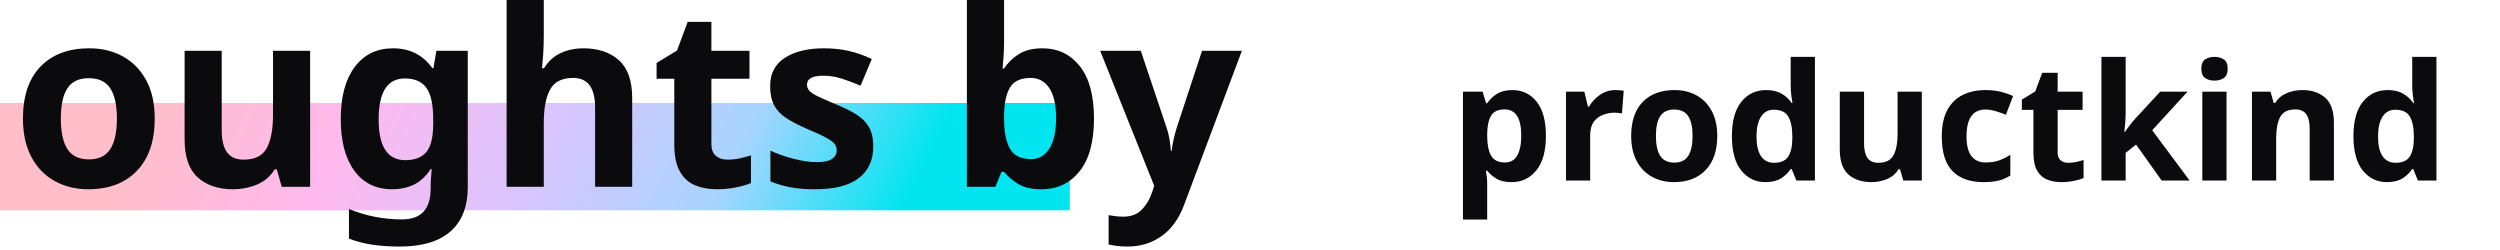
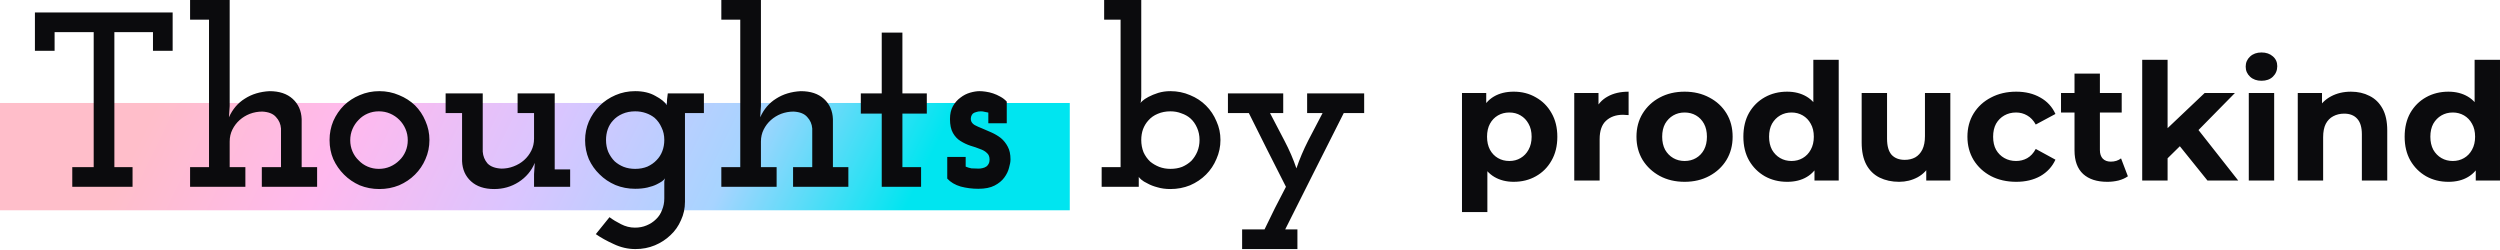
<svg xmlns="http://www.w3.org/2000/svg" xmlns:xlink="http://www.w3.org/1999/xlink" width="600" height="59.775" viewBox="0 0 600 59.775" version="1.1" id="svg1">
  <defs id="defs1">
    <linearGradient xlink:href="#linearGradient57" id="linearGradient7" gradientUnits="userSpaceOnUse" gradientTransform="matrix(0.5349801,0,0,0.5349801,-939.1653,-1088.415)" x1="2236.495" y1="2222.779" x2="1752.09" y2="1986.325" />
    <linearGradient id="linearGradient57">
      <stop style="stop-color:#00e5f0;stop-opacity:1;" offset="0.202" id="stop53" />
      <stop style="stop-color:#a7d4ff;stop-opacity:1;" offset="0.347" id="stop54" />
      <stop style="stop-color:#dac5ff;stop-opacity:1;" offset="0.497" id="stop55" />
      <stop style="stop-color:#ffb9ee;stop-opacity:1;" offset="0.648" id="stop56" />
      <stop style="stop-color:#ffbeca;stop-opacity:1;" offset="0.8" id="stop57" />
    </linearGradient>
  </defs>
  <g id="layer1">
    <g id="g1">
      <rect style="fill:url(#linearGradient7);stroke:none;stroke-width:26.749;stroke-linecap:round;stroke-dasharray:none;stroke-opacity:1" id="rect63-90" width="256.745" height="25.75" x="0" y="24.716" ry="0" />
-       <text xml:space="preserve" style="font-style:normal;font-variant:normal;font-weight:900;font-stretch:normal;font-size:37.83px;line-height:0;font-family:Montserrat;-inkscape-font-specification:'Montserrat Heavy';text-align:start;text-decoration-color:#000000;letter-spacing:0px;word-spacing:0px;writing-mode:lr-tb;direction:ltr;text-anchor:start;white-space:pre;fill:#000000;fill-opacity:1;stroke:none;stroke-width:2.711;stroke-linecap:round;stroke-dasharray:none" x="348.065" y="43.323" id="text1-3-8-8-9-2-1-4-0-0-6-0-45">
-         <tspan id="tspan1-5-4-1-0-5-2-5-4-8-4-7-81" style="font-style:normal;font-variant:normal;font-weight:bold;font-stretch:normal;font-size:39.05px;font-family:Montserrat;-inkscape-font-specification:'Montserrat Bold';writing-mode:lr-tb;fill:#0b0b0d;fill-opacity:1;stroke:none;stroke-width:2.711;stroke-dasharray:none" x="348.065" y="43.323">productkind</tspan>
-         <tspan style="font-style:normal;font-variant:normal;font-weight:bold;font-stretch:normal;font-size:37.83px;line-height:2;font-family:Montserrat;-inkscape-font-specification:'Montserrat Bold';writing-mode:lr-tb;fill:#000000;fill-opacity:1;stroke:none;stroke-width:2.711;stroke-dasharray:none" x="348.065" y="43.323" id="tspan2-5-7-7" />
-       </text>
-       <text xml:space="preserve" style="font-style:normal;font-variant:normal;font-weight:800;font-stretch:normal;font-size:59.775px;line-height:2;font-family:Montserrat;-inkscape-font-specification:'Montserrat Ultra-Bold';text-align:center;text-decoration-color:#000000;letter-spacing:0px;word-spacing:0px;writing-mode:lr-tb;direction:ltr;text-anchor:middle;white-space:pre;fill:#0b0b0d;fill-opacity:1;stroke:none;stroke-width:24.906;stroke-linecap:round;stroke-dasharray:none;stroke-opacity:1" x="167.89" y="44.831" id="text8-1">
-         <tspan id="tspan8-3" x="167.89" y="44.831" style="font-style:normal;font-variant:normal;font-weight:bold;font-stretch:normal;font-size:59.775px;font-family:'Josefin Slab';-inkscape-font-specification:'Josefin Slab Bold';stroke-width:24.906">Thoughts by</tspan>
-       </text>
+       <path style="font-weight:bold;font-size:39.05px;line-height:0;font-family:Montserrat;-inkscape-font-specification:'Montserrat Bold';letter-spacing:0px;word-spacing:0px;white-space:pre;fill:#0b0b0d;stroke-width:2.711;stroke-linecap:round" d="m 363.294,43.635 q -2.655,0 -4.647,-1.172 -1.992,-1.172 -3.124,-3.554 -1.093,-2.421 -1.093,-6.092 0,-3.71 1.054,-6.092 1.054,-2.382 3.046,-3.554 1.992,-1.172 4.764,-1.172 2.968,0 5.311,1.367 2.382,1.328 3.749,3.749 1.406,2.421 1.406,5.701 0,3.319 -1.406,5.74 -1.367,2.421 -3.749,3.749 -2.343,1.328 -5.311,1.328 z m -12.418,7.263 V 22.314 h 5.819 v 4.296 l -0.117,6.248 0.391,6.209 V 50.899 Z M 362.24,38.637 q 1.523,0 2.694,-0.703 1.211,-0.703 1.913,-1.992 0.742,-1.328 0.742,-3.124 0,-1.835 -0.742,-3.124 -0.703,-1.289 -1.913,-1.992 -1.172,-0.703 -2.694,-0.703 -1.523,0 -2.734,0.703 -1.211,0.703 -1.913,1.992 -0.703,1.289 -0.703,3.124 0,1.796 0.703,3.124 0.703,1.289 1.913,1.992 1.211,0.703 2.734,0.703 z m 15.581,4.686 V 22.314 h 5.819 v 5.936 l -0.82,-1.718 q 0.937,-2.226 3.007,-3.358 2.07,-1.172 5.038,-1.172 v 5.623 q -0.391,-0.039 -0.703,-0.039 -0.312,-0.039 -0.664,-0.039 -2.499,0 -4.061,1.445 -1.523,1.406 -1.523,4.413 v 9.919 z m 26.491,0.312 q -3.358,0 -5.975,-1.406 -2.577,-1.406 -4.1,-3.827 -1.484,-2.46 -1.484,-5.584 0,-3.163 1.484,-5.584 1.523,-2.46 4.1,-3.827 2.616,-1.406 5.975,-1.406 3.319,0 5.936,1.406 2.616,1.367 4.1,3.788 1.484,2.421 1.484,5.623 0,3.124 -1.484,5.584 -1.484,2.421 -4.1,3.827 -2.616,1.406 -5.936,1.406 z m 0,-4.998 q 1.523,0 2.734,-0.703 1.211,-0.703 1.913,-1.992 0.703,-1.328 0.703,-3.124 0,-1.835 -0.703,-3.124 -0.703,-1.289 -1.913,-1.992 -1.211,-0.703 -2.734,-0.703 -1.523,0 -2.734,0.703 -1.211,0.703 -1.953,1.992 -0.703,1.289 -0.703,3.124 0,1.796 0.703,3.124 0.742,1.289 1.953,1.992 1.211,0.703 2.734,0.703 z m 24.602,4.998 q -2.968,0 -5.35,-1.328 -2.382,-1.367 -3.788,-3.788 -1.367,-2.421 -1.367,-5.701 0,-3.319 1.367,-5.74 1.406,-2.421 3.788,-3.749 2.382,-1.328 5.35,-1.328 2.655,0 4.647,1.172 1.992,1.172 3.085,3.554 1.093,2.382 1.093,6.092 0,3.671 -1.054,6.092 -1.054,2.382 -3.046,3.554 -1.953,1.172 -4.725,1.172 z m 1.054,-4.998 q 1.484,0 2.694,-0.703 1.211,-0.703 1.913,-1.992 0.742,-1.328 0.742,-3.124 0,-1.835 -0.742,-3.124 -0.703,-1.289 -1.913,-1.992 -1.211,-0.703 -2.694,-0.703 -1.523,0 -2.734,0.703 -1.211,0.703 -1.953,1.992 -0.703,1.289 -0.703,3.124 0,1.796 0.703,3.124 0.742,1.289 1.953,1.992 1.211,0.703 2.734,0.703 z m 5.506,4.686 V 39.027 l 0.117,-6.248 -0.391,-6.209 V 14.347 h 6.092 v 28.975 z m 20.306,0.312 q -2.616,0 -4.686,-1.015 -2.031,-1.015 -3.163,-3.085 -1.132,-2.109 -1.132,-5.35 V 22.314 h 6.092 v 10.973 q 0,2.616 1.093,3.866 1.132,1.211 3.163,1.211 1.406,0 2.499,-0.586 1.093,-0.625 1.718,-1.874 0.625,-1.289 0.625,-3.202 V 22.314 h 6.092 v 21.009 h -5.779 v -5.779 l 1.054,1.679 q -1.054,2.187 -3.124,3.319 -2.031,1.093 -4.452,1.093 z m 28.116,0 q -3.397,0 -6.053,-1.367 -2.655,-1.406 -4.178,-3.866 -1.484,-2.46 -1.484,-5.584 0,-3.163 1.484,-5.584 1.523,-2.46 4.178,-3.827 2.655,-1.406 6.053,-1.406 3.319,0 5.779,1.406 2.46,1.367 3.632,3.944 l -4.725,2.538 q -0.82,-1.484 -2.07,-2.187 -1.211,-0.703 -2.655,-0.703 -1.562,0 -2.812,0.703 -1.25,0.703 -1.992,1.992 -0.703,1.289 -0.703,3.124 0,1.835 0.703,3.124 0.742,1.289 1.992,1.992 1.25,0.703 2.812,0.703 1.445,0 2.655,-0.664 1.25,-0.703 2.07,-2.226 l 4.725,2.577 q -1.172,2.538 -3.632,3.944 -2.46,1.367 -5.779,1.367 z m 21.837,0 q -3.71,0 -5.779,-1.874 -2.07,-1.913 -2.07,-5.662 V 17.667 h 6.092 v 18.354 q 0,1.328 0.703,2.07 0.703,0.703 1.913,0.703 1.445,0 2.46,-0.781 l 1.64,4.296 q -0.937,0.664 -2.265,1.015 -1.289,0.312 -2.694,0.312 z M 494.643,27 v -4.686 h 14.566 v 4.686 z m 24.524,12.028 0.156,-7.42 9.802,-9.294 h 7.263 l -9.411,9.567 -3.163,2.577 z m -5.037,4.296 V 14.347 h 6.092 v 28.975 z m 15.659,0 -7.107,-8.825 3.827,-4.725 10.661,13.55 z m 9.919,0 V 22.314 h 6.092 v 21.009 z m 3.046,-23.938 q -1.679,0 -2.734,-0.976 -1.054,-0.976 -1.054,-2.421 0,-1.445 1.054,-2.421 1.054,-0.976 2.734,-0.976 1.679,0 2.734,0.937 1.054,0.898 1.054,2.343 0,1.523 -1.054,2.538 -1.015,0.976 -2.734,0.976 z m 8.708,23.938 V 22.314 h 5.819 v 5.819 L 556.187,26.375 q 1.132,-2.109 3.241,-3.241 2.109,-1.132 4.803,-1.132 2.499,0 4.452,1.015 1.992,0.976 3.124,3.046 1.132,2.031 1.132,5.233 v 12.028 h -6.092 V 32.233 q 0,-2.538 -1.132,-3.749 -1.093,-1.211 -3.124,-1.211 -1.445,0 -2.616,0.625 -1.132,0.586 -1.796,1.835 -0.625,1.25 -0.625,3.202 v 10.387 z m 36.159,0.312 q -2.968,0 -5.35,-1.328 -2.382,-1.367 -3.788,-3.788 -1.367,-2.421 -1.367,-5.701 0,-3.319 1.367,-5.74 1.406,-2.421 3.788,-3.749 2.382,-1.328 5.35,-1.328 2.655,0 4.647,1.172 1.992,1.172 3.085,3.554 1.093,2.382 1.093,6.092 0,3.671 -1.054,6.092 -1.054,2.382 -3.046,3.554 -1.953,1.172 -4.725,1.172 z m 1.054,-4.998 q 1.484,0 2.694,-0.703 1.211,-0.703 1.913,-1.992 0.742,-1.328 0.742,-3.124 0,-1.835 -0.742,-3.124 -0.703,-1.289 -1.913,-1.992 -1.211,-0.703 -2.694,-0.703 -1.523,0 -2.734,0.703 -1.211,0.703 -1.953,1.992 -0.703,1.289 -0.703,3.124 0,1.796 0.703,3.124 0.742,1.289 1.953,1.992 1.211,0.703 2.734,0.703 z m 5.506,4.686 V 39.027 l 0.117,-6.248 -0.391,-6.209 V 14.347 h 6.092 v 28.975 z" id="text1-3-8-8-9-2-1-4-0-0-6-0-45" aria-label="productkind&#10;" />
+       <path style="font-weight:bold;font-size:59.775px;line-height:2;font-family:'Josefin Slab';-inkscape-font-specification:'Josefin Slab Bold';text-align:center;letter-spacing:0px;word-spacing:0px;text-anchor:middle;white-space:pre;fill:#0b0b0d;stroke-width:24.906;stroke-linecap:round" d="M 31.812,44.831 V 40.109 H 27.449 V 7.711 h 9.265 v 4.483 h 4.722 V 2.989 H 8.38 V 12.194 H 13.103 V 7.711 H 22.487 V 40.109 h -5.141 v 4.722 z m 27.078,0 v -4.722 h -3.766 v -6.157 q 0,-1.554 0.658,-2.869 0.658,-1.315 1.733,-2.271 1.076,-0.956 2.451,-1.494 1.435,-0.538 2.989,-0.538 2.271,0.12 3.288,1.315 1.076,1.136 1.196,2.75 v 9.265 h -4.603 v 4.722 H 76.106 V 40.109 H 72.399 V 28.573 q -0.12,-2.989 -2.152,-4.842 -2.032,-1.853 -5.559,-1.853 -3.407,0.179 -5.918,1.793 -2.511,1.554 -3.826,4.483 l 0.179,-2.69 V -1.9073486e-6 H 45.62 V 4.722 H 50.163 V 40.109 h -4.543 v 4.722 z m 40.707,-2.929 q 1.614,-1.614 2.511,-3.706 0.956,-2.152 0.956,-4.603 0,-2.391 -0.956,-4.543 -0.897,-2.152 -2.511,-3.766 -1.614,-1.554 -3.826,-2.451 -2.212,-0.956 -4.722,-0.956 -2.511,0 -4.722,0.956 -2.152,0.897 -3.766,2.451 -1.614,1.614 -2.57,3.766 -0.897,2.152 -0.897,4.543 0,2.511 0.897,4.603 0.956,2.092 2.57,3.706 1.614,1.614 3.766,2.57 2.212,0.897 4.722,0.897 2.511,0 4.722,-0.897 2.212,-0.956 3.826,-2.57 z M 86.088,38.495 q -0.956,-0.897 -1.494,-2.152 -0.538,-1.255 -0.538,-2.69 0,-1.435 0.538,-2.69 0.538,-1.255 1.494,-2.212 0.897,-0.956 2.152,-1.494 1.255,-0.538 2.69,-0.538 1.435,0 2.69,0.538 1.255,0.538 2.212,1.494 0.956,0.956 1.494,2.212 0.538,1.255 0.538,2.69 0,1.435 -0.538,2.69 -0.538,1.255 -1.494,2.152 -0.956,0.956 -2.212,1.494 -1.255,0.538 -2.69,0.538 -1.435,0 -2.69,-0.538 -1.255,-0.538 -2.152,-1.494 z m 42.261,0.598 -0.179,2.69 v 3.049 h 8.667 v -4.184 h -3.706 V 22.416 h -8.906 v 4.722 h 3.945 v 6.157 q 0,1.554 -0.658,2.869 -0.658,1.315 -1.733,2.271 -1.076,0.956 -2.511,1.494 -1.375,0.538 -2.929,0.538 -2.271,-0.12 -3.347,-1.255 -1.016,-1.196 -1.136,-2.809 V 22.416 h -8.906 v 4.722 h 3.945 v 11.537 q 0.12,2.989 2.152,4.842 2.032,1.853 5.559,1.853 3.228,0 5.858,-1.674 2.69,-1.733 3.885,-4.603 z m 14.645,17.096 q 1.793,1.255 4.304,2.391 2.511,1.196 5.2,1.196 2.511,0 4.662,-0.897 2.152,-0.897 3.766,-2.451 1.614,-1.494 2.511,-3.587 0.956,-2.032 0.956,-4.423 V 27.138 h 4.543 v -4.722 h -8.667 q -0.12,0.837 -0.179,1.494 -0.06,0.658 -0.06,1.315 -0.717,-1.136 -2.75,-2.212 -1.973,-1.136 -4.842,-1.136 -2.511,0 -4.722,0.956 -2.212,0.956 -3.826,2.57 -1.614,1.614 -2.57,3.766 -0.897,2.152 -0.897,4.483 0,2.391 0.897,4.543 0.956,2.092 2.57,3.646 1.614,1.614 3.826,2.57 2.212,0.897 4.722,0.897 1.614,0 2.929,-0.299 1.315,-0.299 2.271,-0.777 0.717,-0.359 1.255,-0.717 0.538,-0.418 0.717,-0.717 -0.12,0.359 -0.179,0.777 0,0.418 0,0.538 v 3.527 q 0,1.494 -0.538,2.75 -0.478,1.315 -1.435,2.212 -0.956,0.956 -2.271,1.494 -1.255,0.538 -2.809,0.538 -1.733,0 -3.347,-0.837 -1.554,-0.777 -2.75,-1.674 z m 9.444,-29.469 q 1.375,0 2.57,0.418 1.196,0.418 2.092,1.136 1.076,0.956 1.674,2.331 0.658,1.315 0.658,2.989 0,1.435 -0.478,2.69 -0.478,1.255 -1.375,2.152 -0.897,0.956 -2.212,1.554 -1.315,0.538 -2.929,0.538 -1.494,0 -2.75,-0.478 -1.196,-0.478 -2.152,-1.315 -0.956,-0.956 -1.554,-2.271 -0.538,-1.315 -0.538,-2.869 0,-1.375 0.418,-2.57 0.418,-1.196 1.255,-2.092 0.897,-1.016 2.271,-1.614 1.375,-0.598 3.049,-0.598 z m 33.952,18.112 v -4.722 h -3.766 v -6.157 q 0,-1.554 0.658,-2.869 0.658,-1.315 1.733,-2.271 1.076,-0.956 2.451,-1.494 1.435,-0.538 2.989,-0.538 2.271,0.12 3.288,1.315 1.076,1.136 1.196,2.75 v 9.265 h -4.603 v 4.722 h 13.27 v -4.722 h -3.706 V 28.573 q -0.12,-2.989 -2.152,-4.842 -2.032,-1.853 -5.559,-1.853 -3.407,0.179 -5.918,1.793 -2.511,1.554 -3.826,4.483 l 0.179,-2.69 V -1.9073486e-6 h -9.504 V 4.722 h 4.543 V 40.109 h -4.543 v 4.722 z m 34.67,0 v -4.722 h -4.483 V 27.257 h 5.858 v -4.842 h -5.858 V 7.831 h -4.961 V 22.416 h -5.021 v 4.842 h 5.021 v 17.574 z m 19.965,-2.212 q 0.837,-1.136 1.136,-2.331 0.359,-1.196 0.359,-2.032 0,-1.853 -0.658,-3.049 -0.658,-1.255 -1.674,-2.092 -1.016,-0.777 -2.212,-1.315 -1.196,-0.538 -2.212,-0.956 -1.076,-0.418 -1.853,-0.837 -0.777,-0.478 -0.897,-1.196 -0.06,-0.478 0.06,-0.837 0.12,-0.418 0.418,-0.717 0.299,-0.239 0.777,-0.359 0.478,-0.179 1.136,-0.179 0.478,0 0.897,0.12 0.418,0.06 0.897,0.179 v 2.57 h 4.423 V 24.388 q -0.658,-0.717 -1.554,-1.196 -0.837,-0.478 -1.733,-0.777 -0.897,-0.299 -1.793,-0.418 -0.837,-0.12 -1.435,-0.12 -1.016,0 -2.271,0.359 -1.255,0.359 -2.331,1.196 -1.076,0.777 -1.793,2.032 -0.717,1.255 -0.717,3.108 0,2.092 0.717,3.347 0.717,1.255 1.793,1.913 1.136,0.717 2.391,1.136 1.255,0.359 2.271,0.777 1.076,0.359 1.674,0.956 0.658,0.538 0.658,1.614 0,0.598 -0.239,1.016 -0.179,0.359 -0.478,0.598 -0.418,0.299 -0.956,0.418 -0.478,0.12 -0.956,0.12 -1.016,0 -1.733,-0.06 -0.658,-0.12 -1.375,-0.418 v -2.331 h -4.423 v 5.2 q 1.196,1.315 3.228,1.913 2.032,0.538 4.244,0.538 2.391,0 3.885,-0.777 1.494,-0.777 2.331,-1.913 z m 23.372,2.212 h 8.907 v -1.196 q 0,-0.418 0,-0.598 0,-0.179 0,-0.598 0.06,0.179 0.598,0.658 0.538,0.478 1.554,0.956 0.956,0.538 2.331,0.897 1.375,0.418 3.108,0.418 2.511,0 4.722,-0.897 2.212,-0.956 3.826,-2.57 1.614,-1.614 2.511,-3.766 0.956,-2.152 0.956,-4.543 0,-2.391 -0.956,-4.483 -0.897,-2.152 -2.511,-3.766 -1.614,-1.614 -3.826,-2.511 -2.212,-0.956 -4.722,-0.956 -1.554,0 -2.929,0.418 -1.315,0.418 -2.331,0.956 -1.016,0.538 -1.435,0.956 -0.418,0.359 -0.478,0.538 0.12,-0.478 0.12,-0.777 0.06,-0.359 0.06,-0.777 V -1.9073486e-6 h -8.906 V 4.722 h 3.945 V 40.109 h -4.543 z m 16.498,-18.112 q 1.435,0 2.63,0.478 1.255,0.418 2.152,1.196 1.016,0.897 1.614,2.271 0.598,1.315 0.598,2.929 0,1.494 -0.538,2.809 -0.538,1.255 -1.435,2.212 -0.956,0.897 -2.212,1.435 -1.255,0.478 -2.809,0.478 -1.435,0 -2.69,-0.478 -1.196,-0.478 -2.152,-1.255 -1.016,-0.956 -1.614,-2.271 -0.538,-1.375 -0.538,-2.929 0,-1.375 0.418,-2.57 0.478,-1.255 1.315,-2.152 0.897,-1.016 2.212,-1.554 1.375,-0.598 3.049,-0.598 z m 30.485,33.056 v -4.722 h -2.929 q 3.527,-7.053 6.994,-13.928 3.527,-6.934 7.053,-13.987 h 4.902 v -4.722 h -13.689 v 4.722 h 3.706 q -1.733,3.288 -3.467,6.635 -1.674,3.288 -2.809,6.635 -1.136,-3.347 -2.869,-6.635 -1.733,-3.347 -3.467,-6.635 h 3.168 v -4.722 h -13.27 v 4.722 h 5.021 q 2.271,4.483 4.423,8.847 2.212,4.364 4.483,8.847 -1.315,2.511 -2.63,5.081 -1.255,2.57 -2.511,5.141 h -5.38 v 4.722 z" id="text8-1" aria-label="Thoughts by" />
    </g>
  </g>
</svg>
